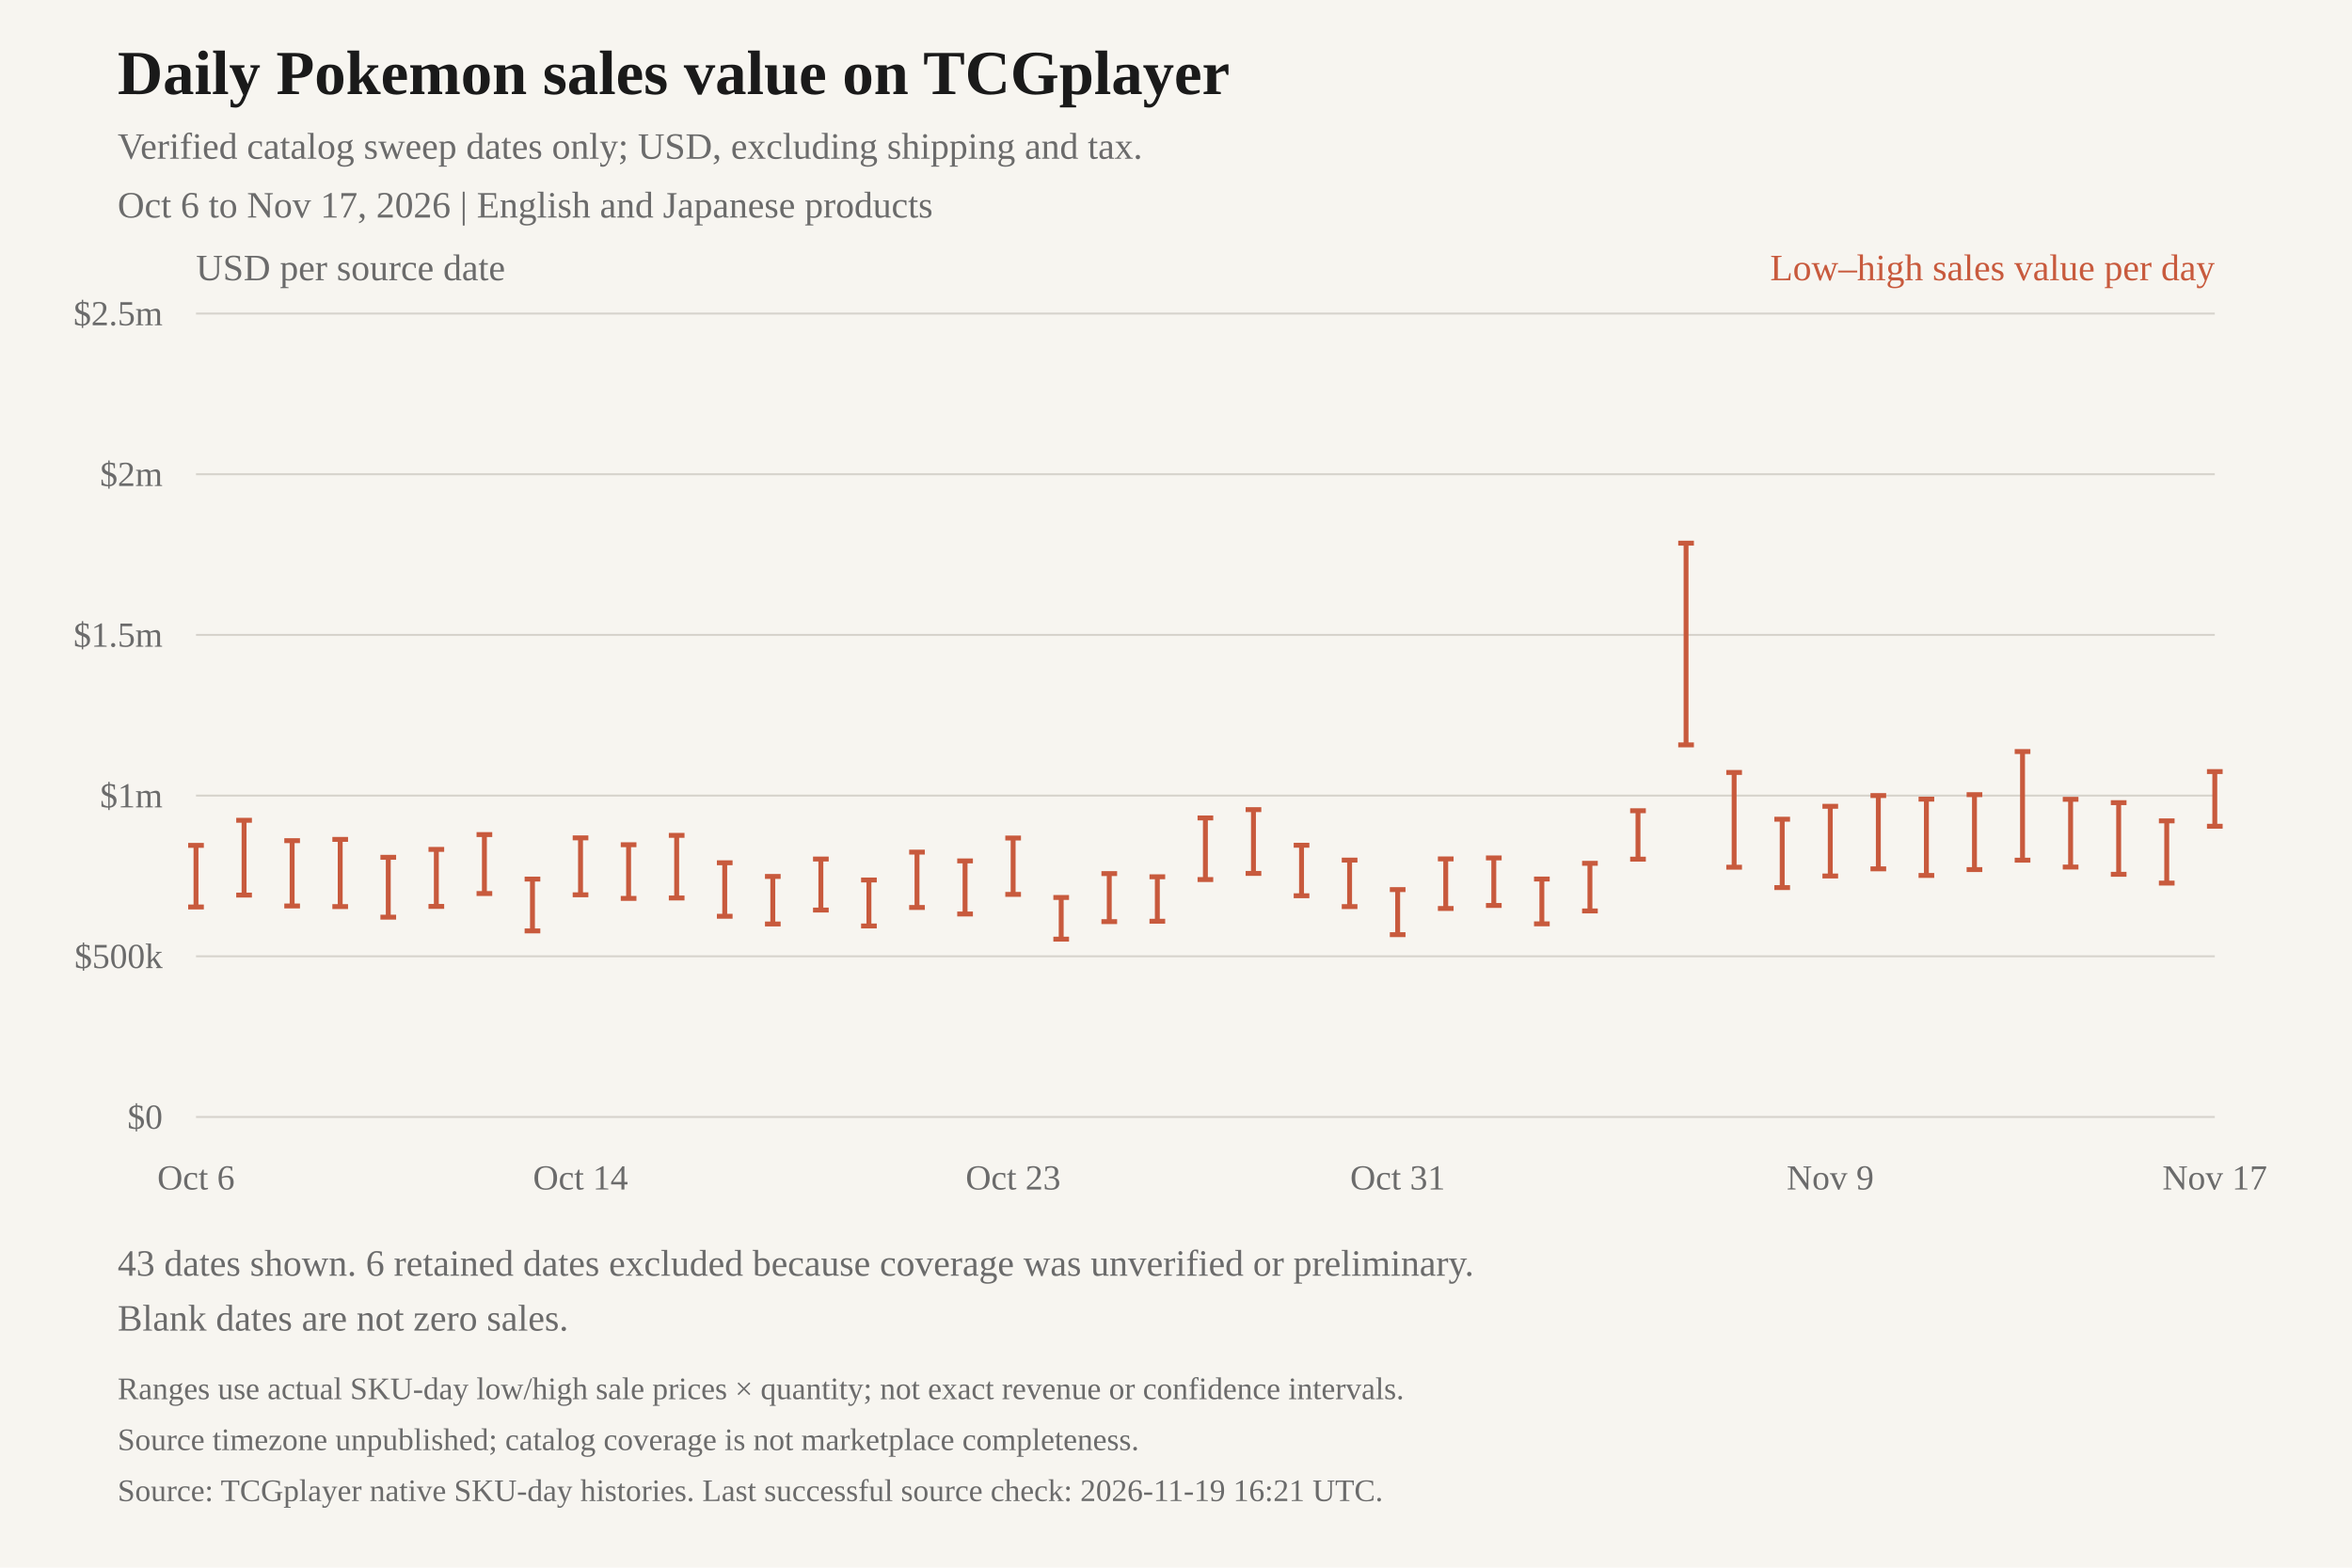
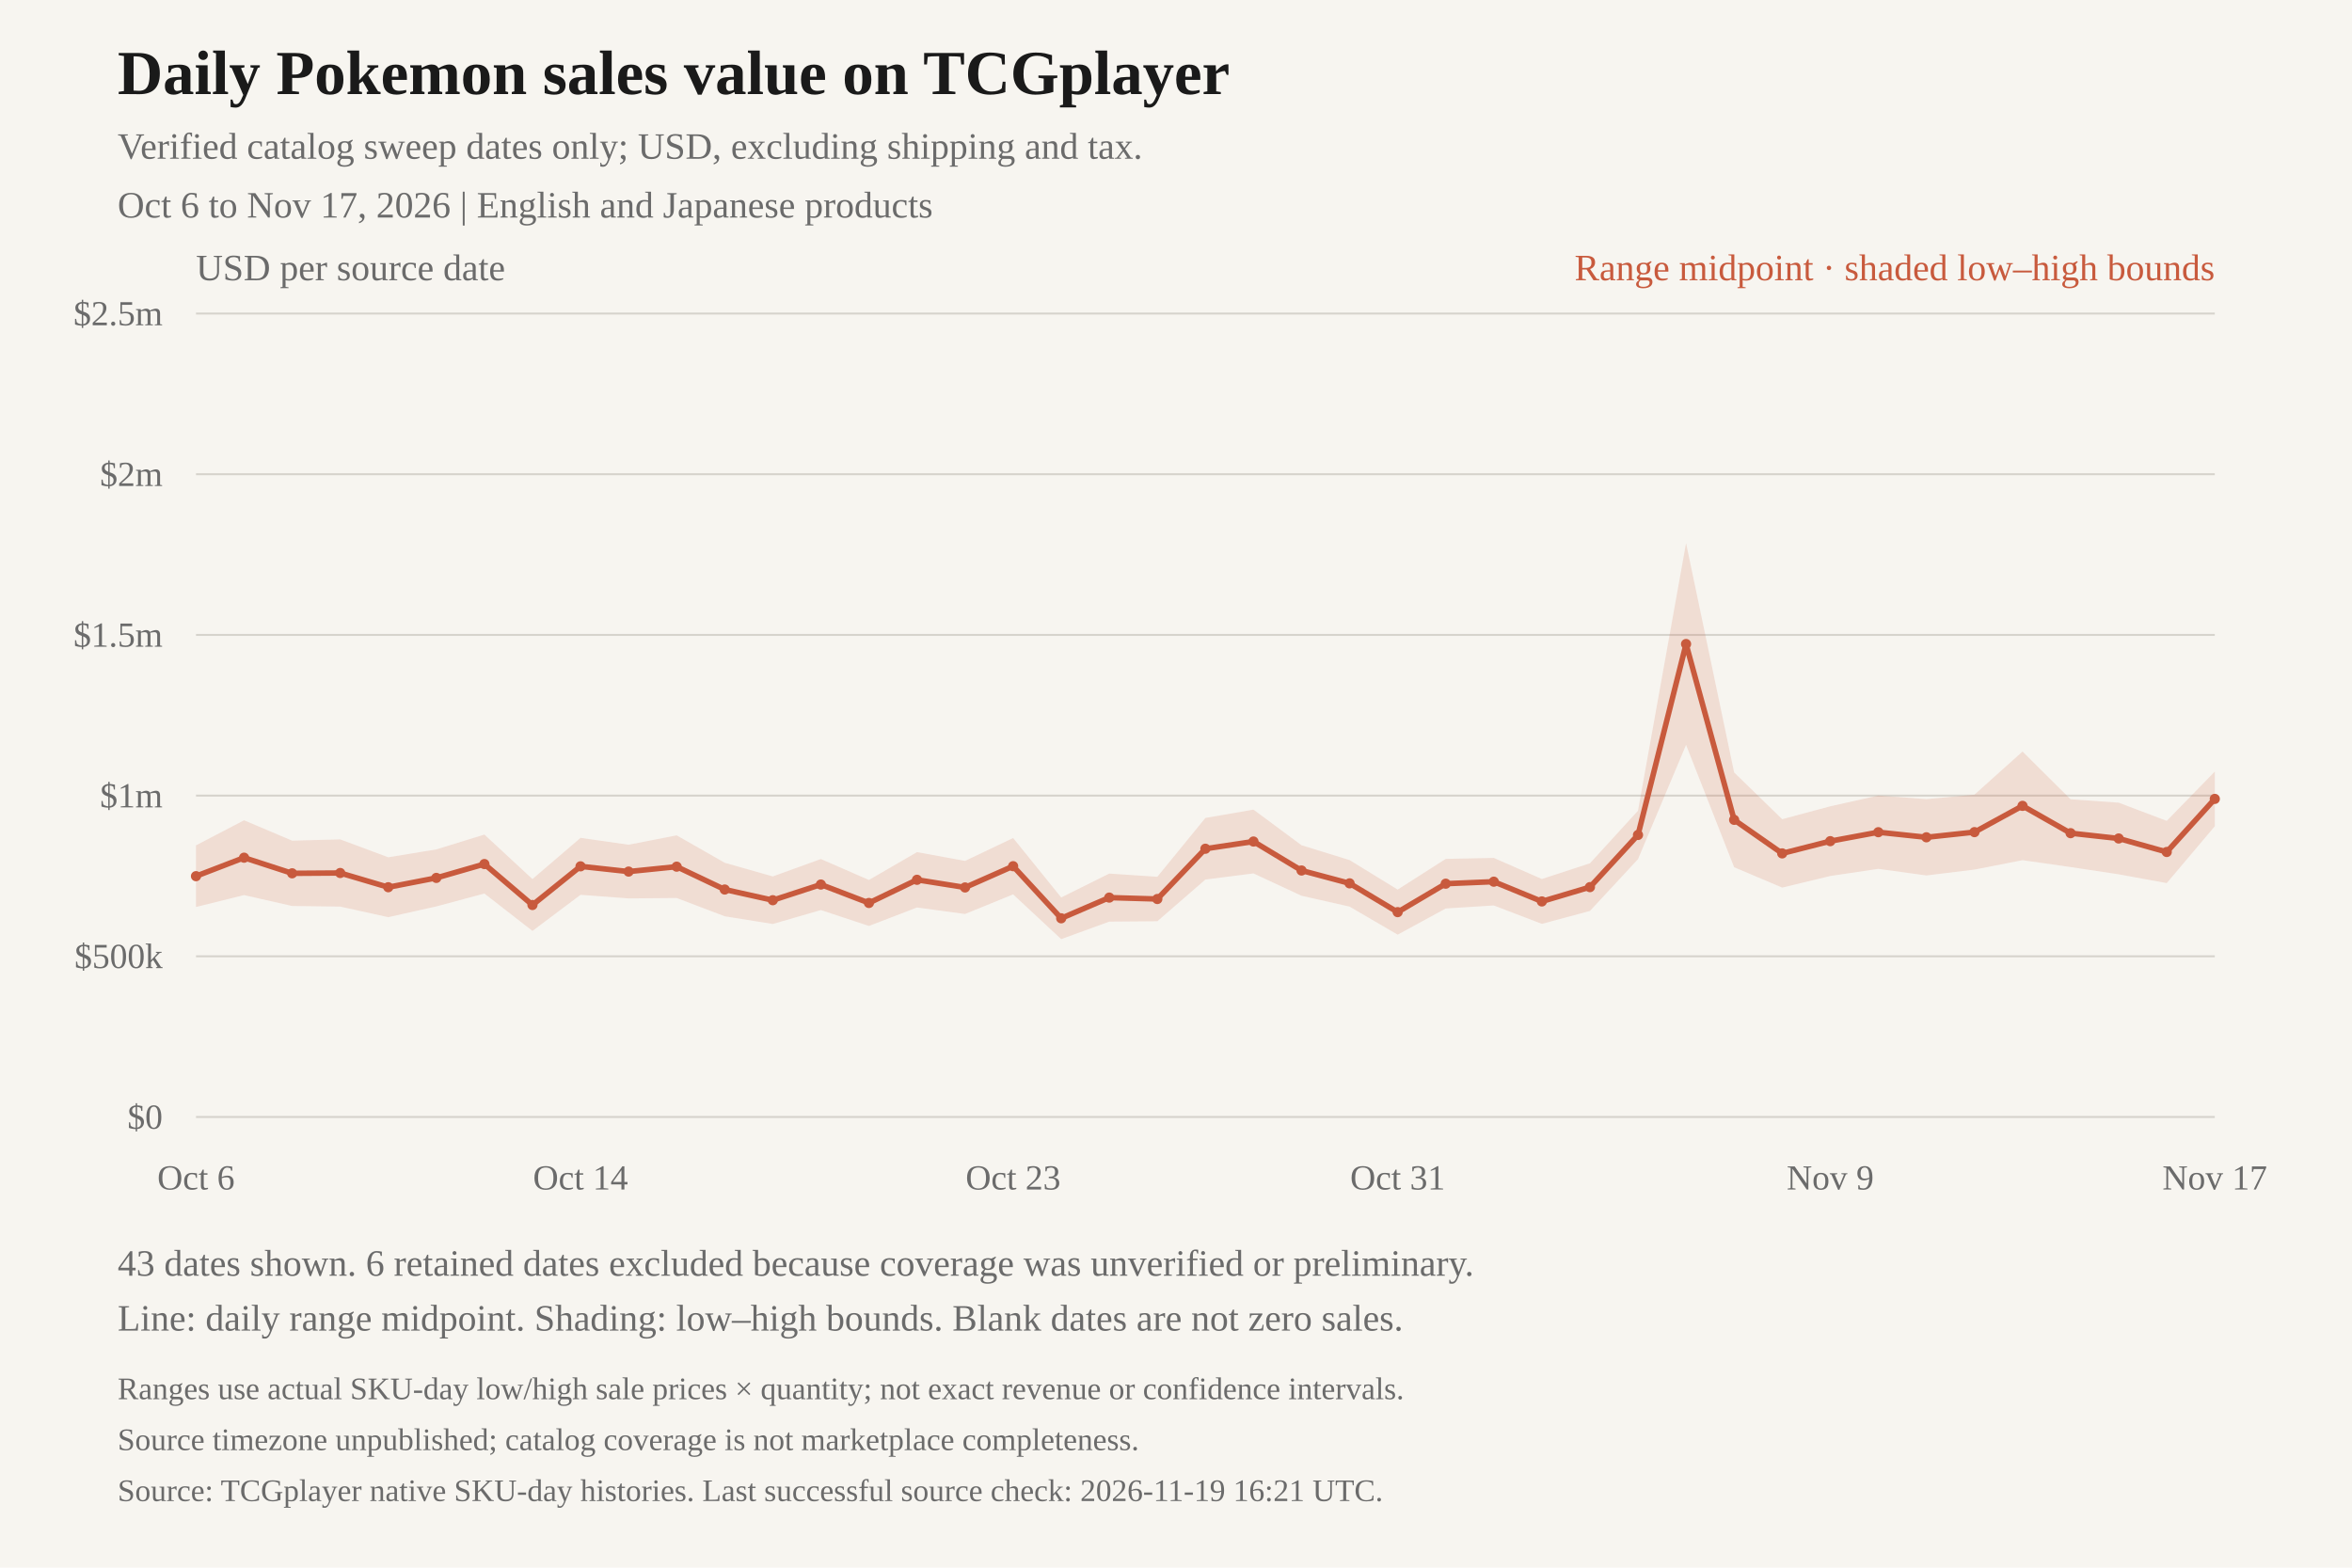
<svg xmlns="http://www.w3.org/2000/svg" width="1200" height="800" viewBox="0 0 1200 800" role="img" aria-labelledby="title description">
  <style>text{font-family:Georgia,"Liberation Serif","Times New Roman",serif;fill:#1A1A1A;font-size:19px}.title{font-size:32px;font-weight:600}.muted,.axis{fill:#6B6B6B}.axis{font-size:18px}.note{font-size:16px;fill:#6B6B6B}.grid{stroke:#D6D3CC;stroke-width:1}</style>
  <rect data-role="background" width="1200" height="800" fill="#F7F5F0" />
  <text x="60" y="48" class="title">Daily Pokemon sales value on TCGplayer</text>
  <text x="60" y="81" class="muted">Verified catalog sweep dates only; USD, excluding shipping and tax.</text>
  <text x="60" y="111" class="muted">Oct 6 to Nov 17, 2026 | English and Japanese products</text>
  <text x="100" y="143" class="muted">USD per source date</text>
-   <text x="1130" y="143" text-anchor="end" style="fill:#C85A3D">Low–high sales value per day</text>
+   <text x="1130" y="143" text-anchor="end" style="fill:#C85A3D">Range midpoint · shaded low–high bounds</text>
  <path d="M100,570H1130" class="grid" />
  <text x="83" y="576" class="axis" text-anchor="end">$0</text>
  <path d="M100,488H1130" class="grid" />
  <text x="83" y="494" class="axis" text-anchor="end">$500k</text>
  <path d="M100,406H1130" class="grid" />
  <text x="83" y="412" class="axis" text-anchor="end">$1m</text>
  <path d="M100,324H1130" class="grid" />
  <text x="83" y="330" class="axis" text-anchor="end">$1.5m</text>
  <path d="M100,242H1130" class="grid" />
  <text x="83" y="248" class="axis" text-anchor="end">$2m</text>
  <path d="M100,160H1130" class="grid" />
  <text x="83" y="166" class="axis" text-anchor="end">$2.5m</text>
-   <path data-series="daily-range" d="M100,462.839V431.395M96,462.839h8M96,431.395h8" fill="none" stroke="#C85A3D" stroke-width="2.5" />
-   <path data-series="daily-range" d="M124.524,456.767V418.596M120.524,456.767h8M120.524,418.596h8" fill="none" stroke="#C85A3D" stroke-width="2.5" />
-   <path data-series="daily-range" d="M149.048,462.325V428.993M145.048,462.325h8M145.048,428.993h8" fill="none" stroke="#C85A3D" stroke-width="2.5" />
-   <path data-series="daily-range" d="M173.571,462.639V428.347M169.571,462.639h8M169.571,428.347h8" fill="none" stroke="#C85A3D" stroke-width="2.5" />
-   <path data-series="daily-range" d="M198.095,468.031V437.483M194.095,468.031h8M194.095,437.483h8" fill="none" stroke="#C85A3D" stroke-width="2.5" />
-   <path data-series="daily-range" d="M222.619,462.546V433.454M218.619,462.546h8M218.619,433.454h8" fill="none" stroke="#C85A3D" stroke-width="2.5" />
-   <path data-series="daily-range" d="M247.143,455.971V425.889M243.143,455.971h8M243.143,425.889h8" fill="none" stroke="#C85A3D" stroke-width="2.5" />
-   <path data-series="daily-range" d="M271.667,475.046V448.6M267.667,475.046h8M267.667,448.6h8" fill="none" stroke="#C85A3D" stroke-width="2.5" />
-   <path data-series="daily-range" d="M296.19,456.626V427.569M292.19,456.626h8M292.19,427.569h8" fill="none" stroke="#C85A3D" stroke-width="2.5" />
-   <path data-series="daily-range" d="M320.714,458.461V431.071M316.714,458.461h8M316.714,431.071h8" fill="none" stroke="#C85A3D" stroke-width="2.5" />
-   <path data-series="daily-range" d="M345.238,458.248V426.287M341.238,458.248h8M341.238,426.287h8" fill="none" stroke="#C85A3D" stroke-width="2.5" />
-   <path data-series="daily-range" d="M369.762,467.575V440.279M365.762,467.575h8M365.762,440.279h8" fill="none" stroke="#C85A3D" stroke-width="2.5" />
-   <path data-series="daily-range" d="M394.286,471.512V447.253M390.286,471.512h8M390.286,447.253h8" fill="none" stroke="#C85A3D" stroke-width="2.5" />
-   <path data-series="daily-range" d="M418.81,464.4V438.369M414.81,464.4h8M414.81,438.369h8" fill="none" stroke="#C85A3D" stroke-width="2.5" />
-   <path data-series="daily-range" d="M443.333,472.524V449.058M439.333,472.524h8M439.333,449.058h8" fill="none" stroke="#C85A3D" stroke-width="2.5" />
-   <path data-series="daily-range" d="M467.857,463.09V434.841M463.857,463.09h8M463.857,434.841h8" fill="none" stroke="#C85A3D" stroke-width="2.5" />
-   <path data-series="daily-range" d="M492.381,466.416V439.327M488.381,466.416h8M488.381,439.327h8" fill="none" stroke="#C85A3D" stroke-width="2.5" />
-   <path data-series="daily-range" d="M516.905,456.406V427.648M512.905,456.406h8M512.905,427.648h8" fill="none" stroke="#C85A3D" stroke-width="2.5" />
-   <path data-series="daily-range" d="M541.429,479.247V457.983M537.429,479.247h8M537.429,457.983h8" fill="none" stroke="#C85A3D" stroke-width="2.5" />
-   <path data-series="daily-range" d="M565.952,470.309V445.796M561.952,470.309h8M561.952,445.796h8" fill="none" stroke="#C85A3D" stroke-width="2.5" />
-   <path data-series="daily-range" d="M590.476,470.113V447.428M586.476,470.113h8M586.476,447.428h8" fill="none" stroke="#C85A3D" stroke-width="2.5" />
-   <path data-series="daily-range" d="M615,448.836V417.399M611,448.836h8M611,417.399h8" fill="none" stroke="#C85A3D" stroke-width="2.5" />
-   <path data-series="daily-range" d="M639.524,445.704V413.163M635.524,445.704h8M635.524,413.163h8" fill="none" stroke="#C85A3D" stroke-width="2.5" />
-   <path data-series="daily-range" d="M664.048,457.108V431.337M660.048,457.108h8M660.048,431.337h8" fill="none" stroke="#C85A3D" stroke-width="2.5" />
-   <path data-series="daily-range" d="M688.571,462.641V438.914M684.571,462.641h8M684.571,438.914h8" fill="none" stroke="#C85A3D" stroke-width="2.5" />
-   <path data-series="daily-range" d="M713.095,476.962V453.97M709.095,476.962h8M709.095,453.97h8" fill="none" stroke="#C85A3D" stroke-width="2.5" />
-   <path data-series="daily-range" d="M737.619,463.604V438.306M733.619,463.604h8M733.619,438.306h8" fill="none" stroke="#C85A3D" stroke-width="2.5" />
-   <path data-series="daily-range" d="M762.143,462.062V437.802M758.143,462.062h8M758.143,437.802h8" fill="none" stroke="#C85A3D" stroke-width="2.5" />
-   <path data-series="daily-range" d="M786.667,471.447V448.571M782.667,471.447h8M782.667,448.571h8" fill="none" stroke="#C85A3D" stroke-width="2.5" />
-   <path data-series="daily-range" d="M811.19,464.86V440.551M807.19,464.86h8M807.19,440.551h8" fill="none" stroke="#C85A3D" stroke-width="2.5" />
-   <path data-series="daily-range" d="M835.714,438.431V413.724M831.714,438.431h8M831.714,413.724h8" fill="none" stroke="#C85A3D" stroke-width="2.5" />
-   <path data-series="daily-range" d="M860.238,380.12V277.176M856.238,380.12h8M856.238,277.176h8" fill="none" stroke="#C85A3D" stroke-width="2.5" />
-   <path data-series="daily-range" d="M884.762,442.543V394.189M880.762,442.543h8M880.762,394.189h8" fill="none" stroke="#C85A3D" stroke-width="2.5" />
-   <path data-series="daily-range" d="M909.286,452.94V418.049M905.286,452.94h8M905.286,418.049h8" fill="none" stroke="#C85A3D" stroke-width="2.5" />
-   <path data-series="daily-range" d="M933.81,447.026V411.462M929.81,447.026h8M929.81,411.462h8" fill="none" stroke="#C85A3D" stroke-width="2.5" />
-   <path data-series="daily-range" d="M958.333,443.38V405.981M954.333,443.38h8M954.333,405.981h8" fill="none" stroke="#C85A3D" stroke-width="2.5" />
-   <path data-series="daily-range" d="M982.857,446.747V407.808M978.857,446.747h8M978.857,407.808h8" fill="none" stroke="#C85A3D" stroke-width="2.5" />
-   <path data-series="daily-range" d="M1007.381,443.754V405.519M1003.381,443.754h8M1003.381,405.519h8" fill="none" stroke="#C85A3D" stroke-width="2.5" />
-   <path data-series="daily-range" d="M1031.905,438.95V383.517M1027.905,438.95h8M1027.905,383.517h8" fill="none" stroke="#C85A3D" stroke-width="2.5" />
-   <path data-series="daily-range" d="M1056.429,442.459V407.888M1052.429,442.459h8M1052.429,407.888h8" fill="none" stroke="#C85A3D" stroke-width="2.5" />
-   <path data-series="daily-range" d="M1080.952,446.161V409.604M1076.952,446.161h8M1076.952,409.604h8" fill="none" stroke="#C85A3D" stroke-width="2.5" />
-   <path data-series="daily-range" d="M1105.476,450.647V418.896M1101.476,450.647h8M1101.476,418.896h8" fill="none" stroke="#C85A3D" stroke-width="2.5" />
-   <path data-series="daily-range" d="M1130,421.637V393.736M1126,421.637h8M1126,393.736h8" fill="none" stroke="#C85A3D" stroke-width="2.5" />
+   <polygon data-series="daily-band" points="100,431.395 124.524,418.596 149.048,428.993 173.571,428.347 198.095,437.483 222.619,433.454 247.143,425.889 271.667,448.6 296.19,427.569 320.714,431.071 345.238,426.287 369.762,440.279 394.286,447.253 418.81,438.369 443.333,449.058 467.857,434.841 492.381,439.327 516.905,427.648 541.429,457.983 565.952,445.796 590.476,447.428 615,417.399 639.524,413.163 664.048,431.337 688.571,438.914 713.095,453.97 737.619,438.306 762.143,437.802 786.667,448.571 811.19,440.551 835.714,413.724 860.238,277.176 884.762,394.189 909.286,418.049 933.81,411.462 958.333,405.981 982.857,407.808 1007.381,405.519 1031.905,383.517 1056.429,407.888 1080.952,409.604 1105.476,418.896 1130,393.736 1130,421.637 1105.476,450.647 1080.952,446.161 1056.429,442.459 1031.905,438.95 1007.381,443.754 982.857,446.747 958.333,443.38 933.81,447.026 909.286,452.94 884.762,442.543 860.238,380.12 835.714,438.431 811.19,464.86 786.667,471.447 762.143,462.062 737.619,463.604 713.095,476.962 688.571,462.641 664.048,457.108 639.524,445.704 615,448.836 590.476,470.113 565.952,470.309 541.429,479.247 516.905,456.406 492.381,466.416 467.857,463.09 443.333,472.524 418.81,464.4 394.286,471.512 369.762,467.575 345.238,458.248 320.714,458.461 296.19,456.626 271.667,475.046 247.143,455.971 222.619,462.546 198.095,468.031 173.571,462.639 149.048,462.325 124.524,456.767 100,462.839" fill="#C85A3D" fill-opacity="0.16" />
+   <polyline data-series="daily-midpoint" points="100,447.117 124.524,437.682 149.048,445.659 173.571,445.493 198.095,452.757 222.619,448 247.143,440.93 271.667,461.823 296.19,442.097 320.714,444.766 345.238,442.267 369.762,453.927 394.286,459.382 418.81,451.384 443.333,460.791 467.857,448.965 492.381,452.871 516.905,442.027 541.429,468.615 565.952,458.053 590.476,458.77 615,433.117 639.524,429.433 664.048,444.223 688.571,450.778 713.095,465.466 737.619,450.955 762.143,449.932 786.667,460.009 811.19,452.705 835.714,426.078 860.238,328.648 884.762,418.366 909.286,435.495 933.81,429.244 958.333,424.681 982.857,427.277 1007.381,424.636 1031.905,411.234 1056.429,425.174 1080.952,427.883 1105.476,434.772 1130,407.686" fill="none" stroke="#C85A3D" stroke-width="2.8" stroke-linejoin="round" stroke-linecap="round" />
+   <circle data-series="daily-observation" cx="100" cy="447.117" r="2.6" fill="#C85A3D" />
+   <circle data-series="daily-observation" cx="124.524" cy="437.682" r="2.6" fill="#C85A3D" />
+   <circle data-series="daily-observation" cx="149.048" cy="445.659" r="2.6" fill="#C85A3D" />
+   <circle data-series="daily-observation" cx="173.571" cy="445.493" r="2.6" fill="#C85A3D" />
+   <circle data-series="daily-observation" cx="198.095" cy="452.757" r="2.6" fill="#C85A3D" />
+   <circle data-series="daily-observation" cx="222.619" cy="448" r="2.6" fill="#C85A3D" />
+   <circle data-series="daily-observation" cx="247.143" cy="440.93" r="2.6" fill="#C85A3D" />
+   <circle data-series="daily-observation" cx="271.667" cy="461.823" r="2.6" fill="#C85A3D" />
+   <circle data-series="daily-observation" cx="296.19" cy="442.097" r="2.6" fill="#C85A3D" />
+   <circle data-series="daily-observation" cx="320.714" cy="444.766" r="2.6" fill="#C85A3D" />
+   <circle data-series="daily-observation" cx="345.238" cy="442.267" r="2.6" fill="#C85A3D" />
+   <circle data-series="daily-observation" cx="369.762" cy="453.927" r="2.6" fill="#C85A3D" />
+   <circle data-series="daily-observation" cx="394.286" cy="459.382" r="2.6" fill="#C85A3D" />
+   <circle data-series="daily-observation" cx="418.81" cy="451.384" r="2.6" fill="#C85A3D" />
+   <circle data-series="daily-observation" cx="443.333" cy="460.791" r="2.6" fill="#C85A3D" />
+   <circle data-series="daily-observation" cx="467.857" cy="448.965" r="2.6" fill="#C85A3D" />
+   <circle data-series="daily-observation" cx="492.381" cy="452.871" r="2.6" fill="#C85A3D" />
+   <circle data-series="daily-observation" cx="516.905" cy="442.027" r="2.6" fill="#C85A3D" />
+   <circle data-series="daily-observation" cx="541.429" cy="468.615" r="2.6" fill="#C85A3D" />
+   <circle data-series="daily-observation" cx="565.952" cy="458.053" r="2.6" fill="#C85A3D" />
+   <circle data-series="daily-observation" cx="590.476" cy="458.77" r="2.6" fill="#C85A3D" />
+   <circle data-series="daily-observation" cx="615" cy="433.117" r="2.6" fill="#C85A3D" />
+   <circle data-series="daily-observation" cx="639.524" cy="429.433" r="2.6" fill="#C85A3D" />
+   <circle data-series="daily-observation" cx="664.048" cy="444.223" r="2.6" fill="#C85A3D" />
+   <circle data-series="daily-observation" cx="688.571" cy="450.778" r="2.6" fill="#C85A3D" />
+   <circle data-series="daily-observation" cx="713.095" cy="465.466" r="2.6" fill="#C85A3D" />
+   <circle data-series="daily-observation" cx="737.619" cy="450.955" r="2.6" fill="#C85A3D" />
+   <circle data-series="daily-observation" cx="762.143" cy="449.932" r="2.6" fill="#C85A3D" />
+   <circle data-series="daily-observation" cx="786.667" cy="460.009" r="2.6" fill="#C85A3D" />
+   <circle data-series="daily-observation" cx="811.19" cy="452.705" r="2.6" fill="#C85A3D" />
+   <circle data-series="daily-observation" cx="835.714" cy="426.078" r="2.6" fill="#C85A3D" />
+   <circle data-series="daily-observation" cx="860.238" cy="328.648" r="2.6" fill="#C85A3D" />
+   <circle data-series="daily-observation" cx="884.762" cy="418.366" r="2.6" fill="#C85A3D" />
+   <circle data-series="daily-observation" cx="909.286" cy="435.495" r="2.6" fill="#C85A3D" />
+   <circle data-series="daily-observation" cx="933.81" cy="429.244" r="2.6" fill="#C85A3D" />
+   <circle data-series="daily-observation" cx="958.333" cy="424.681" r="2.6" fill="#C85A3D" />
+   <circle data-series="daily-observation" cx="982.857" cy="427.277" r="2.6" fill="#C85A3D" />
+   <circle data-series="daily-observation" cx="1007.381" cy="424.636" r="2.6" fill="#C85A3D" />
+   <circle data-series="daily-observation" cx="1031.905" cy="411.234" r="2.6" fill="#C85A3D" />
+   <circle data-series="daily-observation" cx="1056.429" cy="425.174" r="2.6" fill="#C85A3D" />
+   <circle data-series="daily-observation" cx="1080.952" cy="427.883" r="2.6" fill="#C85A3D" />
+   <circle data-series="daily-observation" cx="1105.476" cy="434.772" r="2.6" fill="#C85A3D" />
+   <circle data-series="daily-observation" cx="1130" cy="407.686" r="2.6" fill="#C85A3D" />
  <text x="100" y="607" class="axis" text-anchor="middle">Oct 6</text>
  <text x="296.19" y="607" class="axis" text-anchor="middle">Oct 14</text>
  <text x="516.905" y="607" class="axis" text-anchor="middle">Oct 23</text>
  <text x="713.095" y="607" class="axis" text-anchor="middle">Oct 31</text>
  <text x="933.81" y="607" class="axis" text-anchor="middle">Nov 9</text>
  <text x="1130" y="607" class="axis" text-anchor="middle">Nov 17</text>
  <text x="60" y="651" class="muted">43 dates shown. 6 retained dates excluded because coverage was unverified or preliminary.</text>
-   <text x="60" y="679" class="muted">Blank dates are not zero sales.</text>
+   <text x="60" y="679" class="muted">Line: daily range midpoint. Shading: low–high bounds. Blank dates are not zero sales.</text>
  <text x="60" y="714" class="note">Ranges use actual SKU-day low/high sale prices × quantity; not exact revenue or confidence intervals.</text>
  <text x="60" y="740" class="note">Source timezone unpublished; catalog coverage is not marketplace completeness.</text>
  <text x="60" y="766" class="note">Source: TCGplayer native SKU-day histories. Last successful source check: 2026-11-19 16:21 UTC.</text>
</svg>
